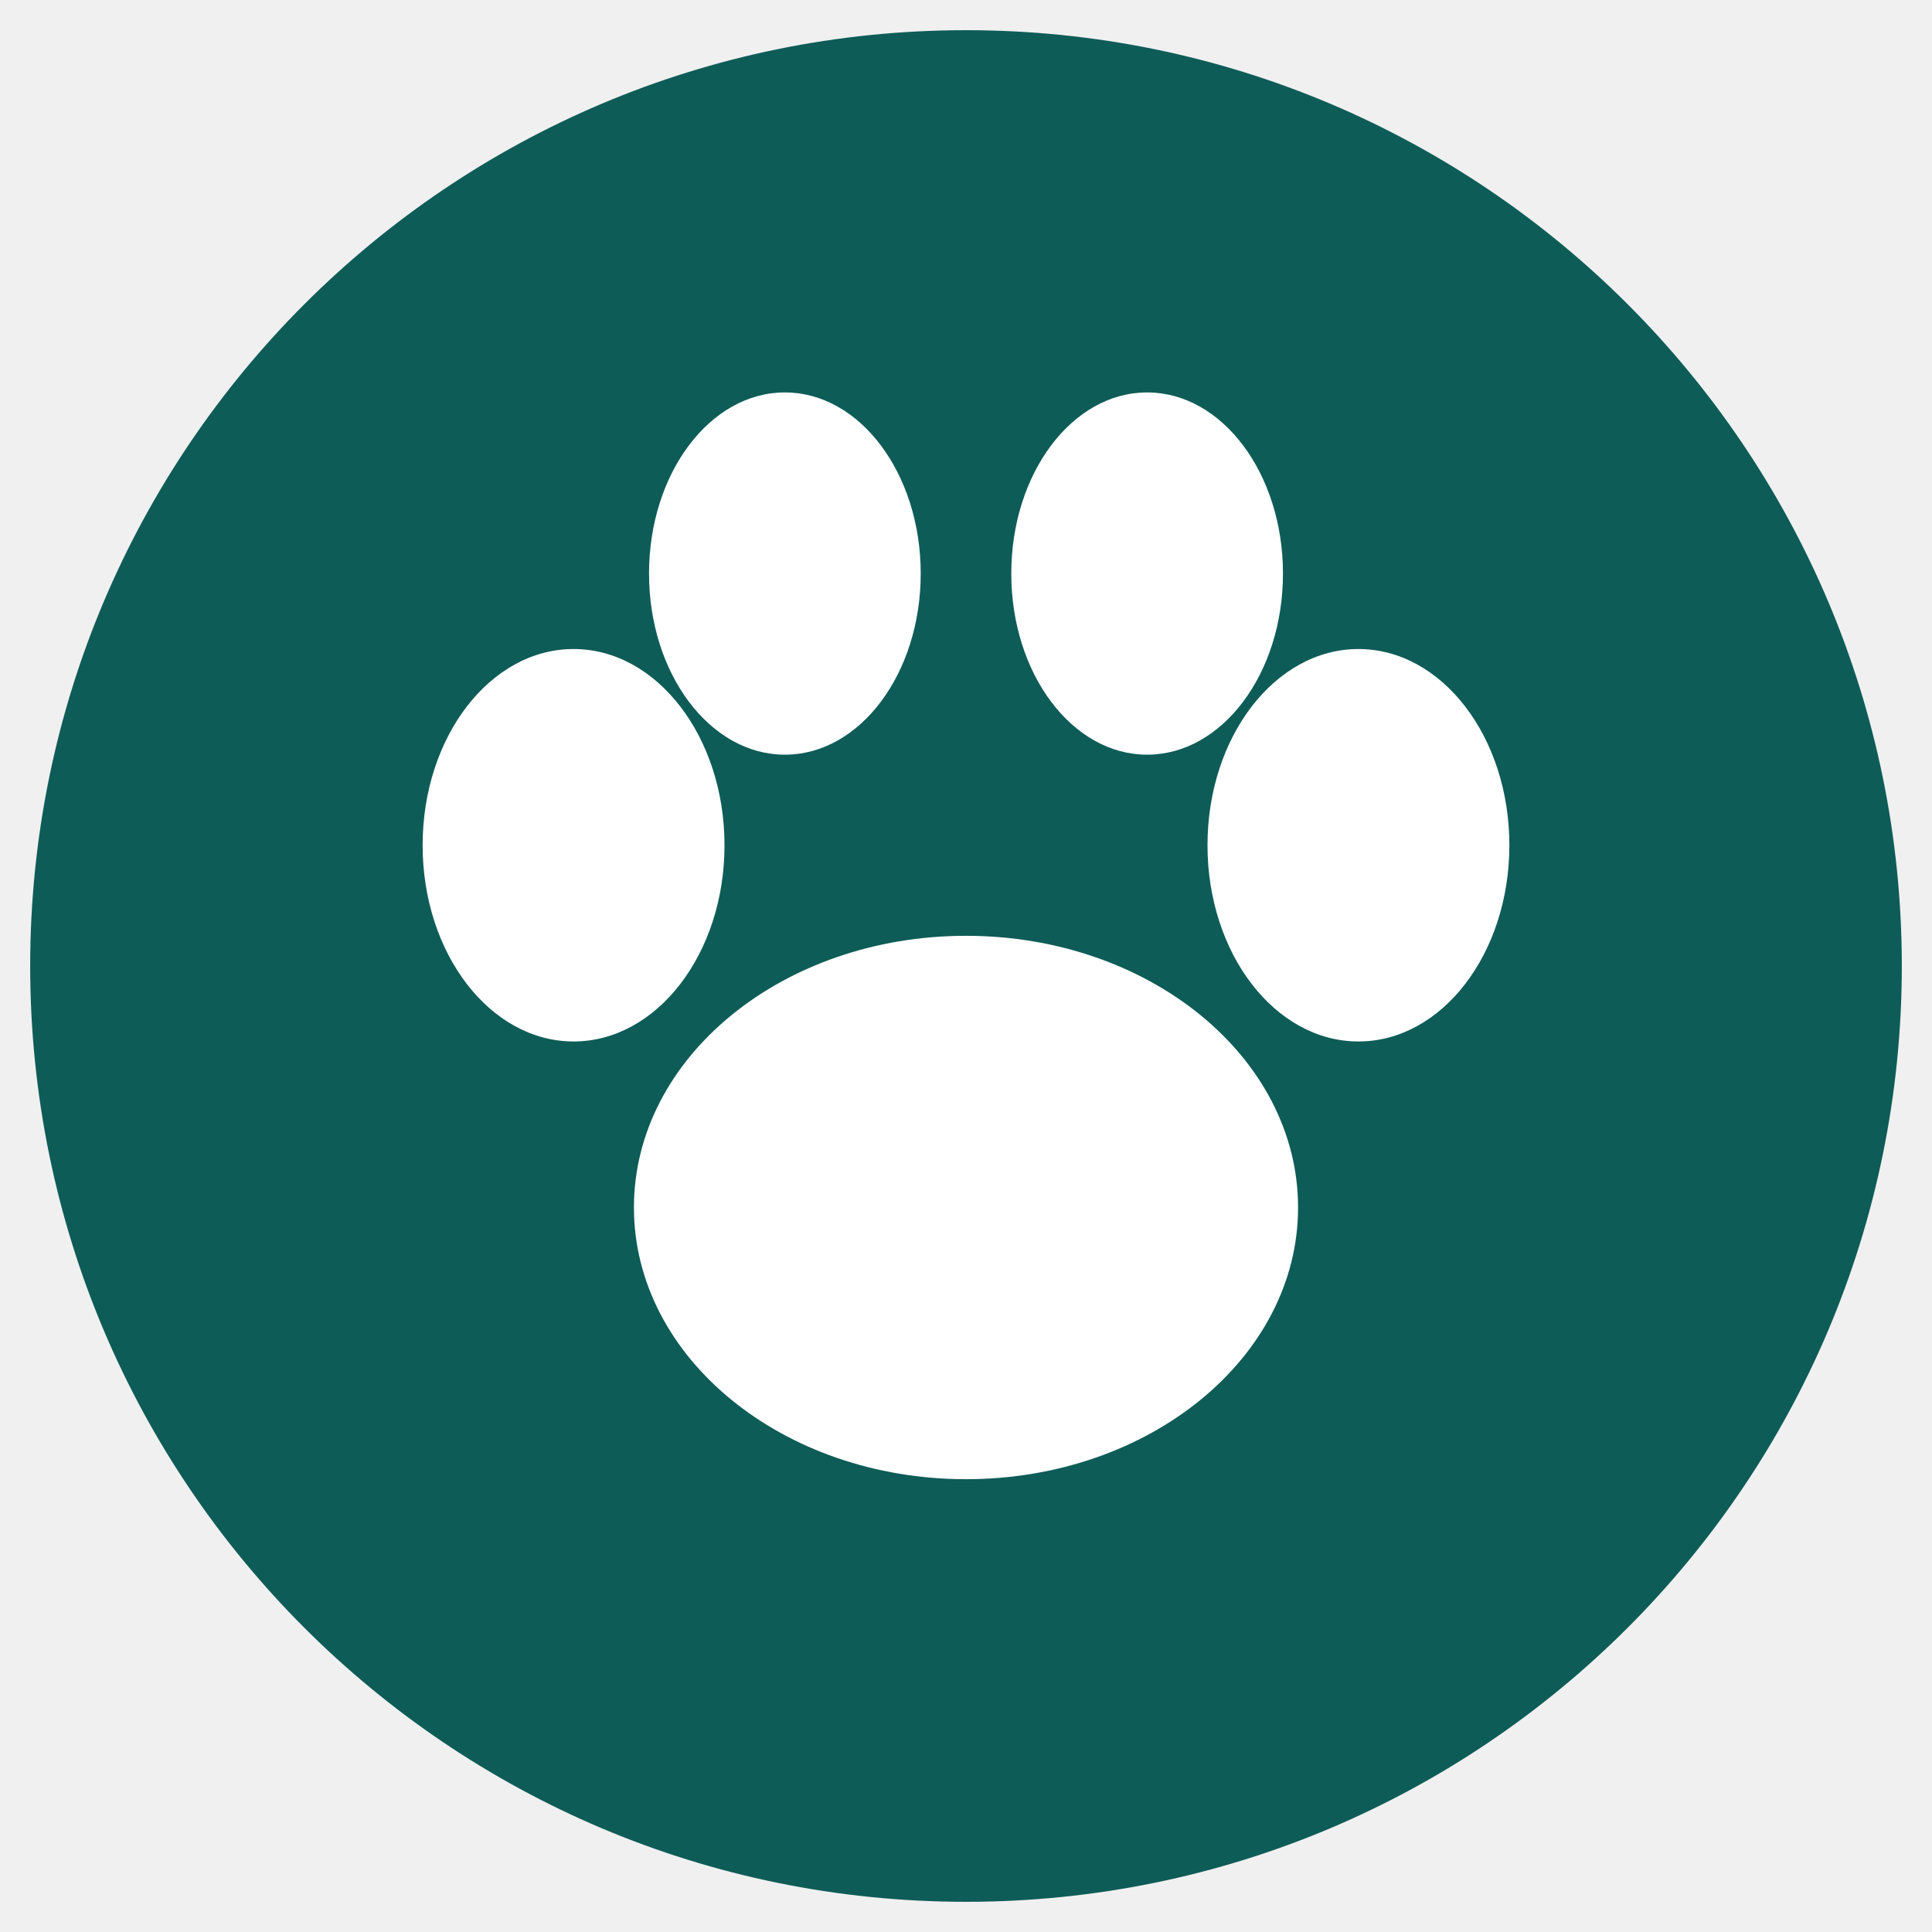
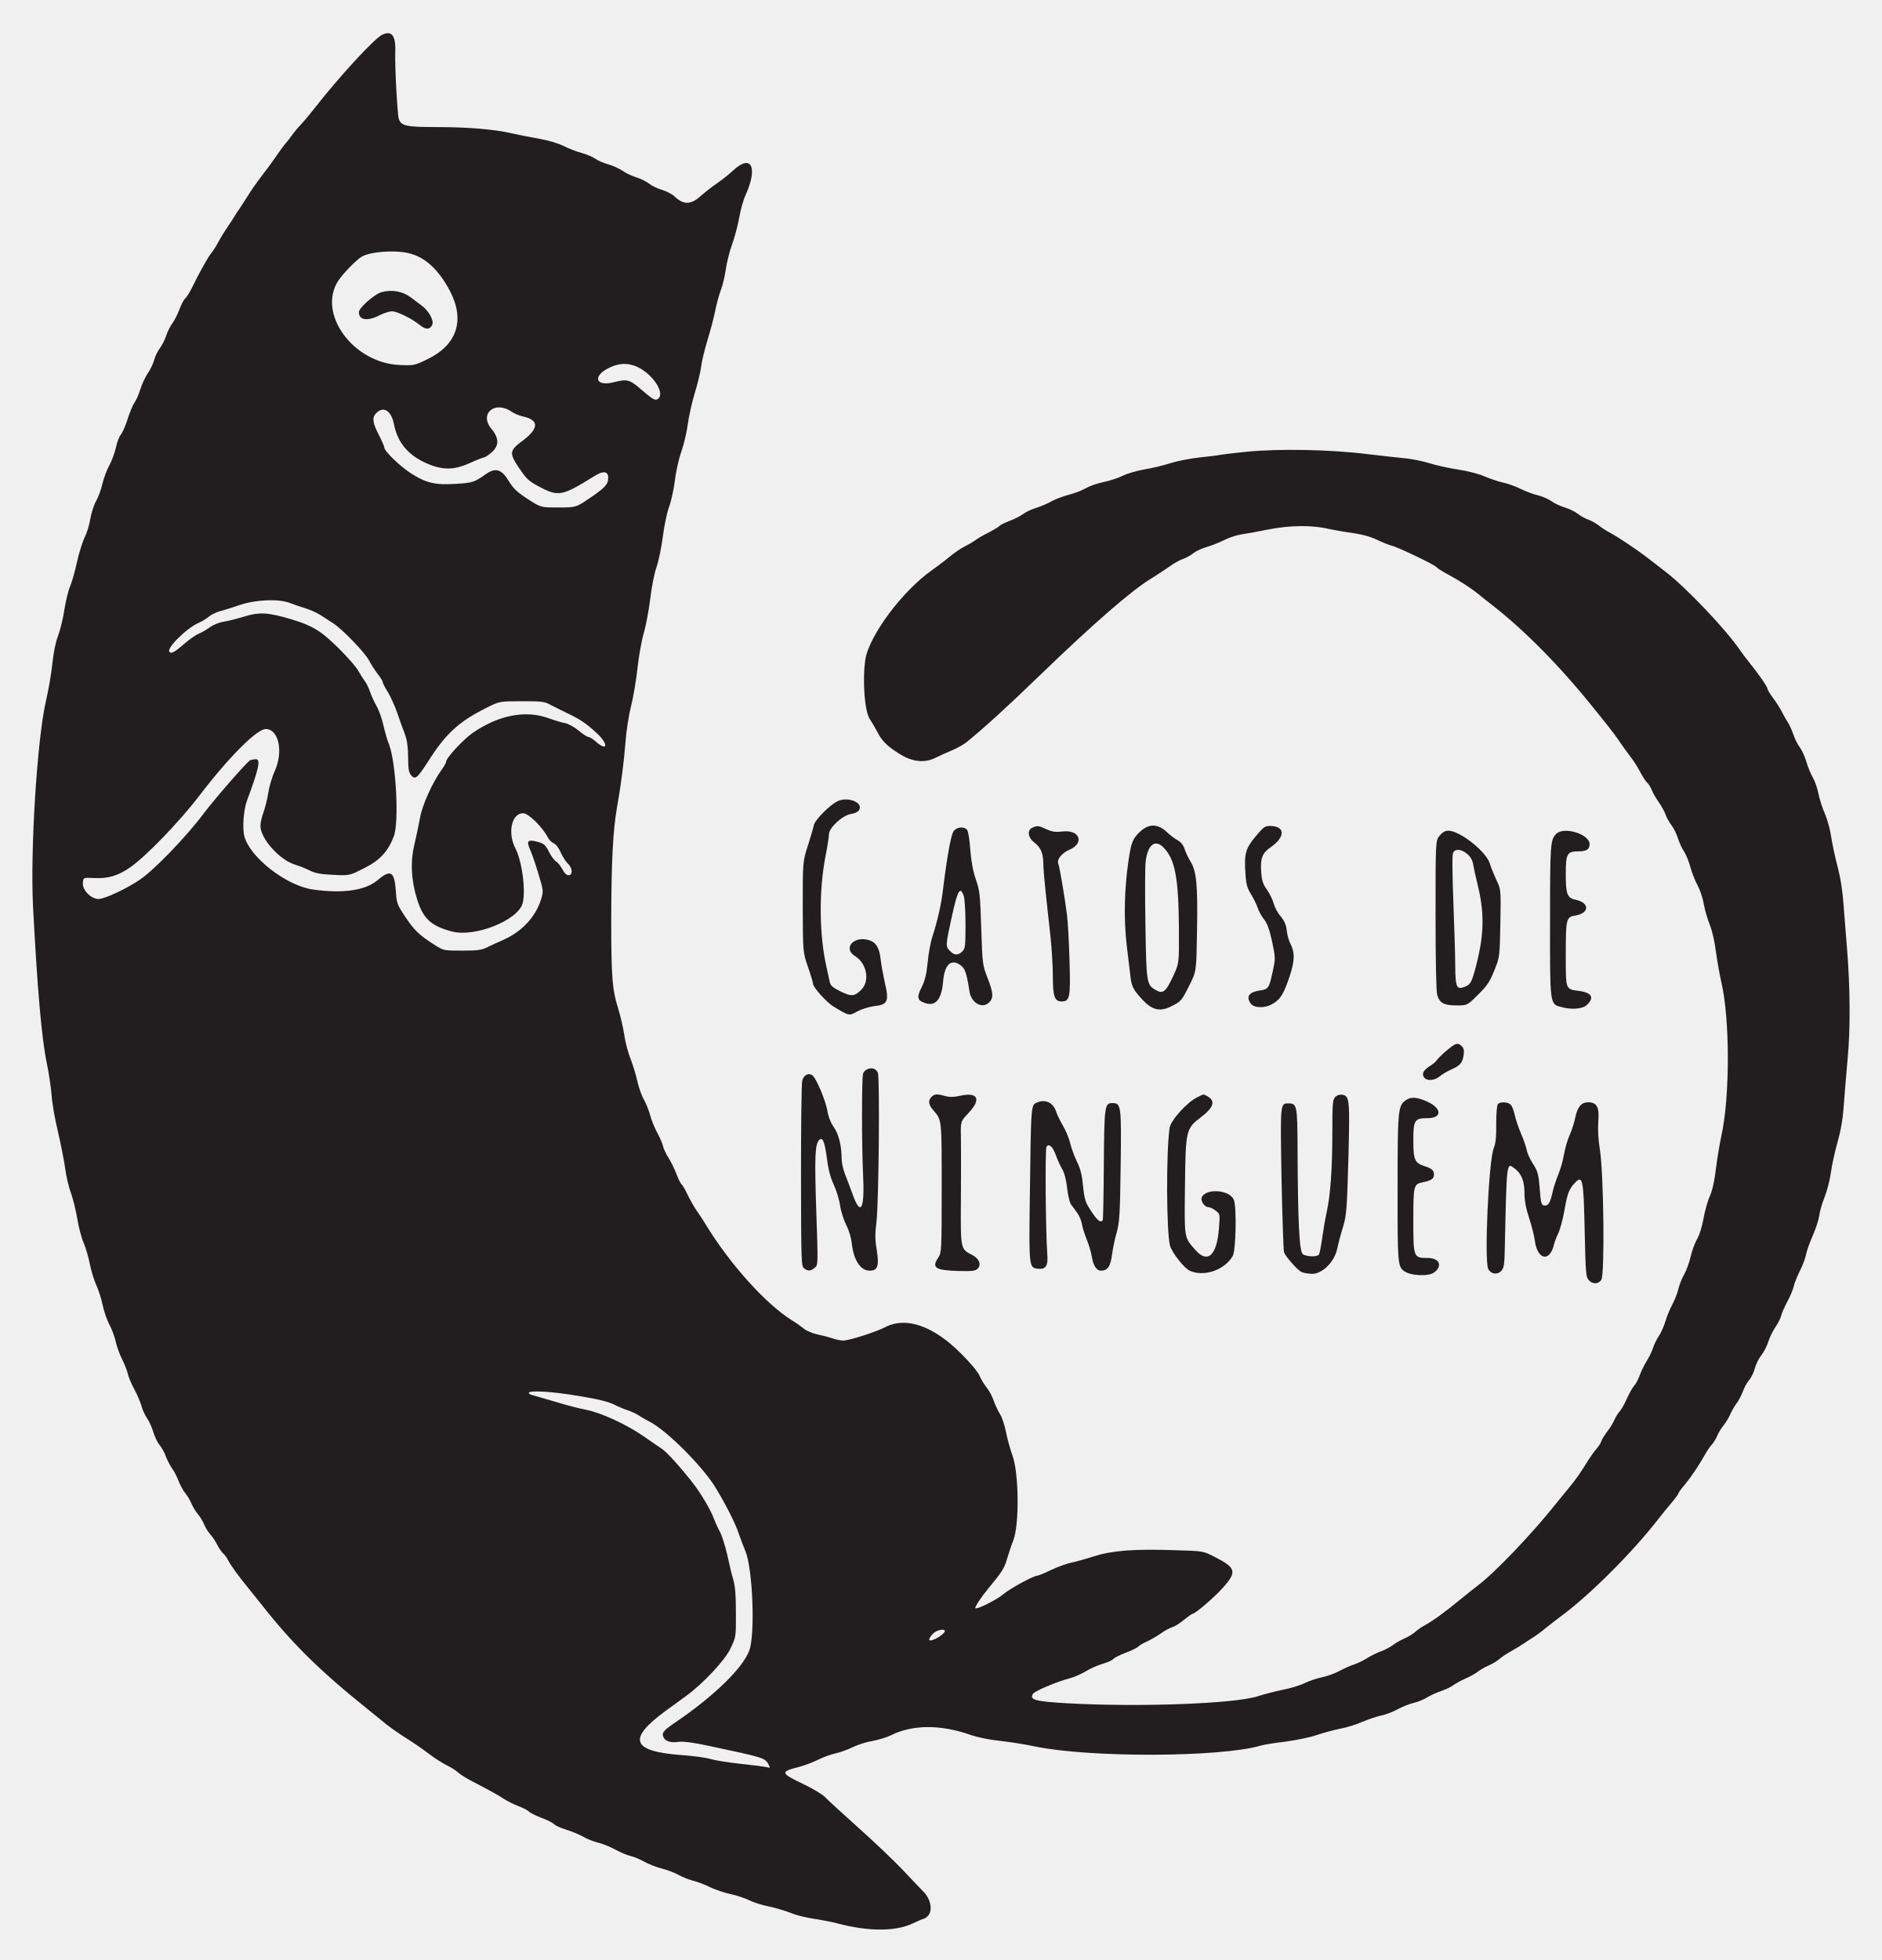
- <svg xmlns="http://www.w3.org/2000/svg" viewBox="0 0 64 64" role="img" aria-label="Gatos de Ninguém">
-   <circle cx="32" cy="32" r="31" fill="#0e5c57" />
-   <g fill="#fff">
-     <ellipse cx="32" cy="40" rx="11" ry="9" />
-     <ellipse cx="19" cy="28" rx="5" ry="6.5" />
-     <ellipse cx="45" cy="28" rx="5" ry="6.5" />
-     <ellipse cx="26" cy="19" rx="4.5" ry="6" />
-     <ellipse cx="38" cy="19" rx="4.5" ry="6" />
+ <svg xmlns="http://www.w3.org/2000/svg" viewBox="87 64 1185 1234" role="img">
+   <g transform="translate(0,1360) scale(0.1,-0.1)" fill="#221e20" stroke="none">
+     <path d="M3278 12742 c-50 -23 -277 -270 -438 -477 -25 -32 -59 -72 -75 -89 -17 -17 -42 -47 -55 -66 -14 -19 -32 -42 -40 -51 -8 -8 -37 -48 -65 -88 -27 -40 -66 -92 -85 -116 -19 -24 -48 -65 -65 -90 -16 -26 -47 -72 -67 -104 -21 -31 -46 -69 -55 -85 -10 -15 -28 -42 -40 -60 -12 -17 -34 -53 -49 -81 -14 -27 -34 -58 -43 -68 -18 -20 -75 -122 -119 -212 -16 -33 -36 -66 -45 -73 -9 -8 -26 -39 -37 -70 -12 -32 -32 -70 -44 -87 -13 -16 -30 -51 -39 -77 -8 -26 -27 -62 -40 -80 -14 -18 -30 -51 -36 -74 -6 -22 -24 -61 -41 -85 -16 -24 -37 -69 -46 -99 -9 -30 -25 -67 -36 -83 -11 -15 -30 -61 -43 -101 -12 -41 -32 -86 -43 -101 -12 -14 -26 -52 -32 -83 -7 -31 -25 -80 -40 -109 -16 -28 -36 -81 -45 -118 -8 -37 -26 -85 -39 -108 -14 -23 -30 -73 -37 -112 -6 -38 -22 -92 -36 -118 -13 -27 -35 -96 -48 -155 -13 -59 -32 -127 -43 -152 -11 -25 -27 -90 -36 -145 -8 -55 -26 -130 -40 -167 -16 -41 -29 -107 -36 -175 -6 -59 -24 -164 -40 -233 -56 -240 -100 -938 -82 -1297 27 -520 54 -827 86 -983 13 -63 27 -155 31 -205 3 -49 21 -153 40 -230 18 -77 38 -180 45 -228 6 -49 22 -119 36 -155 13 -37 31 -109 40 -161 8 -52 26 -121 40 -154 14 -33 32 -94 40 -136 8 -41 26 -100 40 -131 14 -30 32 -86 40 -125 8 -38 27 -95 43 -125 16 -30 34 -79 40 -108 6 -29 24 -78 40 -110 16 -31 32 -73 36 -92 4 -19 22 -62 40 -95 18 -33 38 -80 45 -104 6 -25 23 -61 36 -80 14 -20 32 -60 40 -89 9 -29 26 -65 40 -81 13 -16 31 -48 39 -72 9 -23 26 -56 38 -73 13 -17 31 -53 41 -79 10 -26 29 -61 42 -77 13 -15 31 -45 40 -67 9 -21 27 -51 41 -67 13 -15 31 -45 39 -65 8 -20 26 -47 38 -61 13 -14 33 -43 44 -66 11 -22 28 -46 37 -54 9 -7 23 -27 32 -44 17 -33 64 -98 128 -176 22 -27 60 -75 85 -106 191 -243 366 -415 668 -657 29 -23 72 -58 95 -77 23 -20 74 -57 112 -82 103 -66 114 -74 180 -123 33 -25 82 -56 108 -69 27 -13 59 -33 71 -45 12 -11 49 -35 82 -52 121 -63 170 -90 206 -114 21 -14 62 -34 92 -46 30 -11 59 -26 66 -34 6 -7 42 -26 80 -40 38 -14 74 -33 80 -41 7 -7 41 -23 77 -34 35 -11 83 -31 106 -44 23 -14 65 -30 92 -37 28 -6 77 -26 110 -44 33 -18 76 -36 95 -40 19 -4 58 -20 85 -35 28 -16 79 -36 115 -45 35 -9 82 -27 105 -40 22 -13 63 -29 90 -36 28 -7 76 -25 107 -41 32 -15 90 -35 128 -43 39 -8 92 -26 118 -39 26 -13 82 -31 124 -39 42 -9 104 -27 138 -41 34 -14 98 -30 143 -36 45 -7 114 -20 152 -30 193 -51 363 -51 470 -1 36 17 69 31 73 31 5 0 17 9 27 20 29 32 16 103 -28 148 -20 20 -80 84 -134 141 -54 57 -179 176 -278 264 -99 89 -193 175 -210 193 -16 17 -78 54 -137 82 -144 69 -146 77 -29 107 36 9 91 30 123 46 32 16 81 34 110 40 29 6 78 24 108 39 30 15 86 33 124 39 38 7 90 23 115 35 136 69 316 70 506 2 41 -14 117 -30 180 -36 61 -7 160 -22 220 -35 345 -72 1168 -70 1425 5 19 6 90 17 156 25 67 9 155 27 195 41 41 14 107 32 147 40 41 7 104 27 140 43 37 16 91 34 119 40 29 6 77 24 105 40 29 16 75 34 101 40 27 6 65 22 85 35 20 12 60 31 89 40 28 10 63 26 76 37 14 10 47 28 73 40 27 11 63 31 80 44 16 13 47 30 68 39 21 9 52 27 68 41 17 15 52 37 77 51 25 14 60 35 77 47 18 12 45 30 60 39 16 10 52 36 79 59 28 22 75 59 105 81 177 132 442 397 601 602 30 38 71 89 92 113 20 24 37 48 37 52 0 4 19 30 43 58 41 51 79 107 125 187 12 22 31 50 42 61 10 11 26 37 34 56 8 20 27 50 41 67 14 17 32 47 41 68 9 21 27 52 40 69 13 17 30 51 39 74 8 24 26 56 40 73 14 16 30 50 36 74 6 24 24 61 40 81 16 20 36 58 44 85 8 26 28 67 44 91 16 23 33 56 37 72 4 17 21 57 39 90 18 33 36 76 40 95 4 19 22 64 40 100 18 36 35 83 39 105 4 22 23 74 41 115 18 41 37 98 41 125 3 28 19 82 35 121 15 39 33 108 39 155 6 46 25 130 41 187 20 70 33 141 39 225 5 67 16 203 25 302 18 190 16 445 -4 695 -6 69 -15 188 -21 265 -7 97 -19 174 -39 251 -16 61 -34 146 -40 188 -6 43 -24 108 -40 144 -16 37 -34 94 -40 126 -6 32 -22 78 -35 100 -13 23 -32 68 -41 101 -10 33 -29 74 -42 91 -13 17 -31 53 -40 80 -9 27 -24 60 -33 74 -10 14 -27 44 -39 68 -12 24 -37 63 -56 88 -19 25 -35 51 -35 58 0 12 -53 89 -115 166 -20 25 -46 59 -58 77 -91 133 -340 395 -471 495 -38 29 -87 68 -110 85 -57 45 -194 137 -236 158 -19 10 -51 30 -70 45 -19 15 -50 32 -67 38 -18 6 -48 22 -67 37 -18 14 -55 32 -82 40 -27 8 -64 25 -83 39 -18 13 -56 30 -84 37 -29 6 -78 25 -109 40 -32 16 -81 34 -110 40 -29 6 -82 24 -118 39 -38 17 -108 35 -170 44 -58 9 -139 27 -180 40 -41 13 -111 27 -155 31 -44 4 -150 16 -235 26 -229 29 -556 35 -759 15 -90 -9 -167 -19 -170 -20 -3 -2 -57 -9 -119 -15 -63 -7 -147 -23 -188 -36 -42 -14 -116 -32 -166 -40 -50 -9 -113 -27 -139 -41 -27 -13 -81 -31 -120 -39 -39 -8 -89 -26 -112 -39 -23 -14 -71 -32 -107 -41 -36 -9 -84 -28 -108 -41 -24 -14 -66 -32 -95 -41 -29 -8 -66 -26 -84 -39 -17 -13 -56 -33 -87 -44 -31 -12 -58 -26 -62 -31 -3 -5 -33 -23 -67 -41 -34 -17 -73 -39 -86 -50 -14 -10 -43 -27 -65 -38 -23 -11 -66 -40 -96 -65 -30 -25 -80 -63 -110 -84 -188 -131 -399 -416 -421 -565 -19 -135 -4 -330 30 -376 10 -15 30 -48 44 -75 31 -61 65 -95 149 -146 77 -47 155 -54 223 -18 22 11 66 31 98 44 32 13 74 37 93 52 116 94 257 223 464 423 329 318 575 532 695 605 36 22 89 57 118 77 28 21 67 43 87 49 19 7 48 22 63 35 16 13 54 31 85 40 31 9 82 29 112 44 31 16 78 31 105 35 28 4 106 18 175 32 131 26 273 28 377 3 23 -5 88 -17 145 -25 70 -10 122 -25 163 -45 33 -16 74 -32 90 -36 37 -8 272 -121 280 -134 4 -6 32 -24 63 -41 77 -41 153 -90 196 -125 19 -16 58 -47 87 -69 211 -164 437 -393 654 -665 28 -34 66 -82 85 -106 19 -24 51 -66 70 -95 19 -28 50 -70 67 -93 18 -22 46 -66 62 -97 16 -30 36 -61 44 -67 8 -7 21 -27 28 -45 7 -18 27 -52 44 -77 18 -25 37 -60 43 -77 6 -18 23 -49 37 -68 15 -19 33 -56 41 -82 8 -26 25 -64 39 -84 13 -20 31 -65 40 -99 9 -34 29 -85 45 -114 15 -28 33 -81 39 -117 6 -36 23 -94 37 -129 15 -36 32 -109 40 -174 8 -61 24 -147 34 -192 54 -228 54 -722 0 -964 -10 -47 -26 -139 -34 -206 -10 -81 -23 -140 -40 -178 -14 -31 -31 -94 -39 -140 -9 -49 -25 -102 -40 -127 -14 -24 -33 -75 -41 -112 -9 -38 -27 -87 -40 -110 -14 -23 -30 -64 -37 -92 -6 -27 -24 -72 -39 -100 -15 -27 -34 -75 -43 -105 -9 -30 -27 -71 -40 -90 -13 -19 -30 -53 -37 -75 -7 -22 -25 -60 -41 -85 -16 -25 -35 -66 -44 -90 -9 -25 -24 -54 -35 -65 -10 -11 -30 -47 -45 -80 -14 -33 -35 -69 -45 -80 -10 -11 -26 -36 -34 -55 -8 -19 -28 -52 -45 -73 -16 -21 -33 -48 -37 -60 -3 -12 -17 -33 -29 -47 -13 -14 -36 -46 -52 -71 -46 -76 -85 -131 -123 -176 -19 -23 -55 -67 -80 -98 -155 -195 -388 -438 -495 -518 -23 -18 -75 -59 -115 -92 -93 -76 -164 -128 -215 -156 -22 -11 -51 -32 -65 -45 -14 -12 -43 -30 -65 -39 -22 -10 -55 -28 -72 -41 -18 -14 -52 -31 -75 -40 -23 -8 -63 -27 -88 -43 -25 -16 -63 -34 -85 -41 -22 -7 -62 -25 -90 -40 -27 -15 -77 -33 -110 -40 -33 -7 -81 -23 -108 -36 -26 -14 -89 -33 -140 -43 -50 -10 -121 -29 -155 -40 -139 -47 -741 -70 -1195 -45 -210 12 -246 22 -222 60 11 18 152 77 233 98 29 8 74 28 100 44 26 16 72 37 103 46 31 9 62 22 68 30 7 8 43 27 81 41 38 14 73 32 79 39 6 7 30 21 53 31 24 11 63 33 88 51 25 18 57 35 71 39 15 4 48 24 74 46 26 21 51 39 55 39 17 0 139 105 193 166 88 100 81 123 -58 194 -69 35 -69 35 -244 40 -260 9 -396 -2 -511 -38 -52 -17 -118 -35 -146 -41 -27 -5 -84 -26 -124 -45 -41 -20 -80 -36 -87 -36 -24 0 -178 -84 -216 -118 -39 -33 -165 -97 -175 -87 -6 5 39 73 83 126 84 101 100 126 116 183 10 33 28 88 41 121 37 98 34 418 -5 527 -15 42 -34 110 -42 152 -8 42 -25 93 -38 113 -13 21 -31 60 -40 86 -9 26 -28 62 -43 80 -15 18 -35 51 -45 74 -10 25 -57 81 -116 140 -174 175 -347 236 -479 167 -61 -31 -226 -84 -265 -84 -16 0 -48 7 -71 15 -24 8 -67 19 -96 25 -29 7 -65 22 -80 35 -15 12 -48 36 -73 51 -167 104 -393 355 -547 608 -9 16 -31 49 -49 75 -18 25 -46 74 -62 107 -16 34 -34 65 -39 68 -6 4 -20 32 -32 64 -12 31 -34 77 -50 102 -16 25 -32 59 -35 75 -4 17 -20 54 -36 83 -16 29 -36 78 -44 108 -8 31 -26 75 -39 99 -14 23 -33 75 -42 116 -9 41 -29 106 -44 145 -16 39 -33 106 -39 149 -6 43 -23 114 -36 158 -40 127 -46 201 -46 576 1 358 11 551 36 696 26 144 44 288 54 415 5 69 21 170 35 225 14 55 32 161 40 235 8 74 25 173 39 220 14 47 32 144 41 215 8 72 26 162 39 201 14 38 32 127 41 195 9 71 26 153 40 190 13 35 29 109 36 164 6 55 25 138 41 183 16 46 34 123 40 170 6 48 26 137 44 197 19 61 36 135 40 165 3 30 21 105 39 165 19 61 41 144 49 185 8 41 24 101 36 133 12 31 26 91 32 133 6 42 23 112 39 155 16 43 36 119 45 168 8 49 26 113 40 143 79 174 37 261 -77 156 -25 -24 -72 -61 -104 -83 -32 -22 -77 -57 -99 -77 -65 -58 -109 -60 -168 -4 -15 14 -50 32 -77 40 -27 8 -65 26 -83 40 -19 15 -55 32 -81 40 -27 8 -65 26 -86 41 -21 14 -61 32 -88 40 -28 7 -65 23 -82 35 -17 12 -57 29 -87 37 -31 8 -83 28 -114 44 -35 17 -95 35 -151 45 -51 9 -129 24 -173 34 -110 26 -279 40 -476 40 -191 0 -224 7 -238 53 -9 31 -25 332 -22 412 5 109 -20 145 -81 117z m165 -1376 c104 -24 189 -103 261 -239 95 -183 44 -338 -141 -428 -83 -40 -86 -41 -176 -37 -294 12 -522 326 -386 532 31 46 115 132 147 150 55 32 207 43 295 22z m1438 -715 c98 -44 178 -164 134 -201 -18 -15 -35 -5 -110 60 -69 60 -87 65 -167 44 -127 -33 -139 47 -15 98 56 23 105 22 158 -1z m-788 -284 c16 -11 47 -24 70 -29 105 -23 102 -77 -9 -158 -74 -56 -77 -73 -21 -158 55 -82 65 -91 144 -132 109 -57 138 -51 330 69 60 39 93 36 93 -7 0 -41 -20 -63 -116 -128 -87 -59 -87 -59 -198 -59 -111 0 -111 0 -194 54 -66 43 -89 65 -118 112 -46 76 -83 87 -146 43 -70 -50 -83 -54 -184 -60 -129 -9 -188 4 -280 62 -71 44 -174 143 -174 167 0 7 -16 43 -35 80 -40 78 -43 109 -15 137 45 45 94 14 110 -68 23 -115 84 -191 195 -244 106 -49 180 -50 282 -4 44 20 85 36 91 36 6 0 27 14 47 31 49 43 49 90 -1 150 -79 95 24 180 129 106z m-1398 -1203 c22 -9 66 -24 99 -34 32 -10 75 -30 95 -43 20 -13 54 -35 76 -49 61 -39 204 -187 230 -238 13 -25 37 -62 54 -84 17 -21 31 -44 31 -50 0 -7 14 -34 31 -61 17 -27 43 -85 59 -129 15 -45 37 -106 49 -136 15 -41 20 -79 21 -146 0 -72 4 -96 18 -114 26 -32 40 -20 109 88 110 173 192 248 363 334 85 43 85 43 225 43 133 0 143 -1 190 -27 28 -14 75 -38 105 -52 73 -35 112 -61 176 -120 76 -69 73 -122 -3 -56 -18 17 -40 30 -47 30 -8 0 -36 18 -62 40 -27 22 -64 43 -84 47 -19 3 -66 17 -105 31 -145 53 -315 20 -478 -92 -58 -40 -167 -157 -167 -180 0 -7 -13 -31 -30 -54 -57 -79 -121 -221 -135 -301 -8 -42 -23 -116 -35 -166 -27 -111 -21 -228 17 -348 38 -122 89 -168 221 -202 144 -37 414 71 443 178 21 79 -3 264 -46 347 -50 97 -23 220 49 220 34 0 121 -86 155 -151 7 -15 24 -32 37 -38 15 -6 33 -30 45 -58 11 -25 31 -57 44 -69 31 -29 34 -74 5 -74 -13 0 -26 13 -39 38 -11 20 -29 43 -40 49 -11 7 -32 35 -45 62 -22 42 -31 50 -71 61 -62 17 -72 6 -46 -51 11 -24 34 -92 52 -152 32 -107 32 -108 16 -160 -35 -111 -121 -203 -237 -254 -30 -13 -75 -34 -100 -46 -38 -19 -62 -22 -160 -22 -114 0 -116 0 -170 34 -98 62 -130 92 -186 176 -53 79 -56 87 -61 162 -9 128 -32 142 -116 71 -78 -65 -219 -85 -408 -58 -166 24 -394 201 -430 334 -14 51 -5 170 17 228 72 191 87 258 56 258 -11 0 -27 -3 -36 -6 -17 -6 -227 -247 -292 -334 -109 -146 -313 -358 -404 -419 -84 -57 -222 -121 -259 -121 -48 0 -104 57 -99 102 3 33 3 33 66 30 90 -5 153 13 230 66 99 68 309 285 437 452 185 242 362 420 418 420 82 0 113 -141 57 -265 -17 -37 -35 -99 -41 -139 -6 -39 -20 -93 -30 -121 -10 -27 -19 -65 -19 -84 0 -81 120 -215 219 -245 26 -8 68 -24 92 -37 35 -17 66 -23 147 -27 103 -5 103 -5 197 43 98 49 149 105 185 200 34 89 14 462 -30 578 -12 28 -27 83 -36 122 -8 38 -27 92 -43 120 -15 27 -34 68 -41 90 -7 22 -22 54 -35 70 -12 17 -28 42 -36 57 -27 51 -179 207 -247 251 -47 32 -100 55 -177 78 -148 44 -202 47 -301 16 -44 -13 -100 -28 -126 -31 -26 -4 -63 -19 -85 -34 -21 -16 -53 -34 -72 -42 -19 -7 -61 -38 -95 -67 -59 -51 -76 -60 -89 -47 -21 22 109 150 183 182 19 8 47 25 63 38 15 13 47 29 70 35 23 6 80 24 127 40 100 34 245 40 315 13z m1820 -4993 c118 -19 185 -36 220 -53 28 -14 68 -31 90 -38 22 -7 51 -21 65 -30 14 -10 45 -27 69 -40 108 -54 337 -283 419 -419 60 -99 124 -224 142 -281 10 -30 30 -82 44 -116 46 -109 62 -520 25 -624 -40 -111 -222 -288 -466 -454 -77 -52 -89 -67 -73 -97 13 -24 50 -33 98 -25 24 3 89 -5 182 -25 357 -76 357 -76 381 -120 10 -20 9 -21 -12 -15 -13 3 -87 13 -164 21 -77 8 -162 22 -190 30 -27 9 -109 20 -180 25 -320 23 -347 101 -100 281 44 32 100 73 125 91 110 80 246 226 281 301 34 72 34 72 33 227 0 115 -5 169 -18 210 -9 30 -25 98 -36 150 -12 52 -32 117 -46 145 -15 27 -32 66 -40 87 -17 49 -83 161 -131 221 -81 104 -166 197 -196 216 -18 12 -68 46 -112 77 -113 78 -270 150 -368 169 -44 8 -130 31 -191 50 -61 18 -123 36 -138 40 -16 3 -28 10 -28 15 0 18 144 10 315 -19z m2305 -1479 c0 -21 -85 -71 -97 -58 -8 7 20 44 42 55 25 12 55 14 55 3z" />
+     <path d="M3274 11121 c-44 -11 -144 -99 -144 -126 0 -51 53 -59 130 -20 27 14 63 25 79 25 32 0 127 -47 173 -85 38 -32 65 -32 80 0 12 27 -22 89 -69 123 -12 9 -43 32 -68 51 -50 37 -116 49 -181 32z" />
+     <path d="M6145 7916 c-49 -23 -143 -118 -150 -151 -3 -17 -21 -75 -38 -130 -32 -100 -32 -100 -32 -385 1 -285 1 -285 33 -378 18 -51 32 -99 32 -106 0 -22 85 -116 127 -142 101 -61 99 -61 151 -32 26 14 73 29 105 33 88 10 97 29 69 148 -11 51 -23 115 -26 144 -7 72 -28 109 -71 123 -97 32 -171 -50 -90 -100 73 -45 94 -154 40 -210 -43 -44 -63 -46 -134 -11 -48 24 -62 37 -66 59 -3 15 -12 56 -20 92 -47 205 -49 482 -6 703 12 59 21 120 21 134 0 41 84 119 138 128 27 4 46 14 53 27 25 46 -72 84 -136 54z" />
+     <path d="M7373 7750 c-37 -15 -31 -63 11 -95 40 -30 56 -69 56 -134 0 -25 7 -107 15 -181 8 -74 21 -198 30 -275 8 -77 15 -189 15 -250 0 -129 11 -160 55 -160 52 0 57 24 50 255 -3 113 -10 243 -16 290 -14 110 -46 301 -55 323 -10 26 22 66 70 87 97 41 66 128 -42 115 -46 -5 -66 -2 -102 14 -50 23 -55 24 -87 11z" />
+     <path d="M8055 7729 c-51 -45 -62 -71 -79 -190 -26 -179 -30 -366 -11 -529 10 -80 20 -170 24 -201 7 -60 19 -83 77 -145 59 -63 109 -75 177 -41 65 32 67 34 119 138 42 84 42 84 46 346 5 286 -4 370 -42 431 -13 21 -29 54 -36 76 -8 25 -23 44 -43 55 -17 9 -49 33 -71 54 -54 50 -108 52 -161 6z m141 -104 c74 -74 96 -191 98 -520 1 -210 1 -210 -36 -290 -46 -100 -65 -115 -110 -88 -58 33 -59 43 -65 406 -3 183 -3 362 1 399 12 108 58 147 112 93z" />
+     <path d="M8776 7693 c-63 -76 -72 -108 -63 -235 4 -66 11 -89 35 -128 16 -26 35 -65 42 -86 7 -22 26 -55 41 -74 20 -26 33 -62 50 -139 21 -103 21 -106 4 -185 -23 -107 -27 -114 -81 -122 -69 -10 -89 -38 -58 -82 21 -30 93 -31 140 -1 48 29 68 62 104 169 34 102 35 152 5 211 -9 16 -19 53 -22 80 -4 37 -15 61 -39 91 -19 21 -38 58 -44 81 -6 23 -25 62 -42 86 -25 35 -32 56 -36 112 -6 85 7 119 60 155 94 66 92 134 -6 134 -30 0 -41 -8 -90 -67z" />
+     <path d="M6874 7725 c-16 -24 -41 -165 -65 -360 -11 -98 -36 -205 -67 -300 -11 -33 -25 -106 -30 -162 -8 -79 -17 -115 -38 -158 -32 -62 -28 -83 18 -99 69 -25 107 19 117 135 9 110 53 147 114 99 25 -20 35 -52 52 -162 11 -73 81 -112 124 -69 29 29 26 62 -11 156 -31 79 -31 84 -39 311 -7 213 -9 236 -34 307 -18 54 -29 112 -35 188 -4 60 -13 116 -20 124 -20 24 -67 19 -86 -10z m65 -406 c6 -18 11 -98 11 -180 0 -136 -2 -151 -20 -169 -27 -27 -52 -25 -79 4 -27 29 -27 32 13 216 37 167 52 193 75 129z" />
+     <path d="M9936 7699 c-26 -31 -26 -31 -26 -497 0 -291 4 -481 10 -504 15 -53 42 -68 122 -68 68 0 68 0 136 68 58 57 73 80 102 152 34 85 34 85 38 297 4 213 4 213 -26 275 -16 35 -34 80 -40 100 -20 74 -188 208 -262 208 -19 0 -37 -10 -54 -31z m173 -115 c19 -16 33 -38 37 -62 3 -20 16 -80 29 -132 43 -175 41 -309 -6 -495 -29 -115 -37 -132 -71 -146 -55 -23 -63 -8 -64 127 0 66 -6 249 -12 408 -7 191 -8 295 -1 308 14 26 52 22 88 -8z" />
+     <path d="M10670 7710 c-37 -37 -39 -63 -39 -540 -1 -533 -1 -531 66 -549 70 -20 141 -14 168 14 46 45 28 75 -50 86 -88 12 -85 3 -85 231 0 225 3 235 61 244 89 15 90 80 2 99 -54 11 -63 35 -63 161 0 130 8 144 81 144 50 0 69 13 69 45 0 64 -162 113 -210 65z" />
+     <path d="M9979 6345 c-30 -25 -57 -52 -62 -61 -5 -8 -26 -26 -48 -39 -39 -26 -49 -51 -27 -73 19 -19 64 -14 95 12 15 13 48 32 73 43 56 25 70 42 77 91 4 28 1 43 -12 55 -25 25 -38 21 -96 -28z" />
+     <path d="M6333 6229 c-12 -4 -24 -17 -28 -28 -9 -29 -9 -458 0 -636 11 -219 -15 -267 -66 -124 -15 41 -36 98 -48 127 -11 29 -21 71 -21 95 0 82 -18 156 -49 200 -19 27 -34 64 -41 104 -12 67 -68 200 -93 222 -24 19 -55 4 -65 -32 -5 -18 -8 -288 -8 -600 1 -551 2 -569 20 -583 26 -18 39 -18 66 4 22 17 22 17 10 363 -11 339 -8 415 19 442 21 21 34 -11 48 -114 9 -73 22 -121 43 -167 17 -36 35 -95 40 -131 5 -36 23 -91 38 -122 18 -34 32 -81 36 -119 12 -105 55 -170 113 -170 50 0 60 29 44 131 -11 62 -11 100 -2 172 15 124 22 913 9 943 -12 26 -35 34 -65 23z" />
+     <path d="M6736 6054 c-23 -23 -20 -49 13 -86 52 -61 51 -51 51 -485 0 -390 -1 -409 -20 -438 -45 -67 -23 -82 123 -87 89 -2 109 0 123 14 26 26 11 64 -36 88 -72 37 -71 33 -69 357 1 158 1 332 0 386 -2 97 -2 97 49 151 81 86 58 132 -54 107 -40 -9 -65 -9 -93 -2 -52 15 -69 14 -87 -5z" />
+     <path d="M8410 6052 c-65 -31 -168 -146 -175 -194 -22 -158 -20 -655 3 -741 13 -45 89 -142 125 -158 91 -40 220 6 270 94 20 36 25 304 7 352 -25 66 -181 76 -203 14 -7 -22 19 -59 42 -59 10 0 31 -10 46 -22 28 -21 28 -22 21 -111 -13 -173 -72 -226 -151 -134 -69 79 -67 67 -63 400 4 350 6 361 99 432 84 64 96 104 39 135 -23 12 -18 13 -60 -8z" />
+     <path d="M9277 6052 c-15 -16 -17 -45 -17 -223 0 -226 -12 -395 -36 -503 -9 -39 -21 -112 -28 -162 -7 -49 -16 -95 -20 -102 -10 -17 -78 -15 -102 2 -22 17 -31 199 -33 662 -1 272 -4 287 -55 287 -55 0 -54 10 -46 -473 5 -245 12 -454 16 -465 10 -27 81 -107 107 -122 12 -7 43 -12 69 -13 66 0 141 75 159 159 6 30 22 91 36 135 22 76 25 104 34 429 10 380 8 399 -42 405 -15 2 -32 -5 -42 -16z" />
+     <path d="M9717 6029 c-43 -33 -46 -69 -46 -544 -1 -477 1 -498 40 -527 41 -31 157 -36 192 -8 53 42 30 90 -43 90 -89 0 -90 2 -90 235 0 222 2 229 58 241 54 11 72 23 72 48 0 28 -13 39 -62 55 -59 19 -68 40 -68 162 0 127 8 139 88 139 96 0 93 63 -4 106 -67 29 -103 30 -137 3z" />
+     <path d="M7404 6020 c-43 -17 -41 4 -49 -600 -6 -437 -5 -442 51 -448 50 -5 65 18 59 91 -10 136 -15 662 -5 677 15 24 41 0 60 -56 10 -27 27 -65 39 -85 14 -24 25 -66 31 -119 5 -46 16 -92 25 -104 9 -11 26 -35 39 -53 13 -18 26 -49 29 -70 4 -21 17 -65 31 -98 13 -33 27 -80 31 -105 9 -58 30 -90 58 -90 43 0 61 27 71 110 4 30 16 89 28 130 18 67 21 113 25 420 5 382 3 395 -52 395 -49 0 -51 -15 -54 -386 -1 -189 -4 -346 -7 -351 -11 -18 -31 -5 -64 44 -46 68 -50 78 -61 181 -6 63 -17 103 -38 145 -15 31 -34 82 -41 112 -7 30 -27 80 -45 110 -18 30 -38 72 -45 93 -17 53 -66 78 -116 57z" />
+     <path d="M10302 6008 c-6 -8 -10 -61 -10 -123 1 -82 -3 -122 -16 -155 -32 -82 -60 -712 -34 -760 18 -33 58 -38 83 -10 16 18 19 40 21 143 12 553 11 538 61 501 44 -32 63 -80 63 -157 0 -48 9 -93 29 -155 16 -48 32 -112 36 -142 16 -123 94 -139 121 -25 4 17 16 48 26 69 11 22 29 86 39 143 19 109 29 134 62 171 54 59 59 35 66 -299 6 -263 8 -289 25 -308 25 -28 62 -27 80 2 22 33 15 668 -9 817 -11 71 -14 130 -10 182 7 88 -9 118 -65 118 -42 0 -66 -29 -80 -95 -6 -31 -22 -81 -35 -110 -14 -30 -29 -84 -36 -122 -6 -37 -22 -93 -35 -125 -13 -31 -28 -76 -34 -101 -16 -73 -28 -97 -49 -97 -25 0 -28 10 -36 118 -7 81 -12 98 -41 144 -19 29 -37 68 -40 88 -4 19 -19 65 -35 101 -16 37 -34 90 -40 118 -6 28 -17 58 -26 66 -18 18 -67 20 -81 3z" />
  </g>
</svg>
